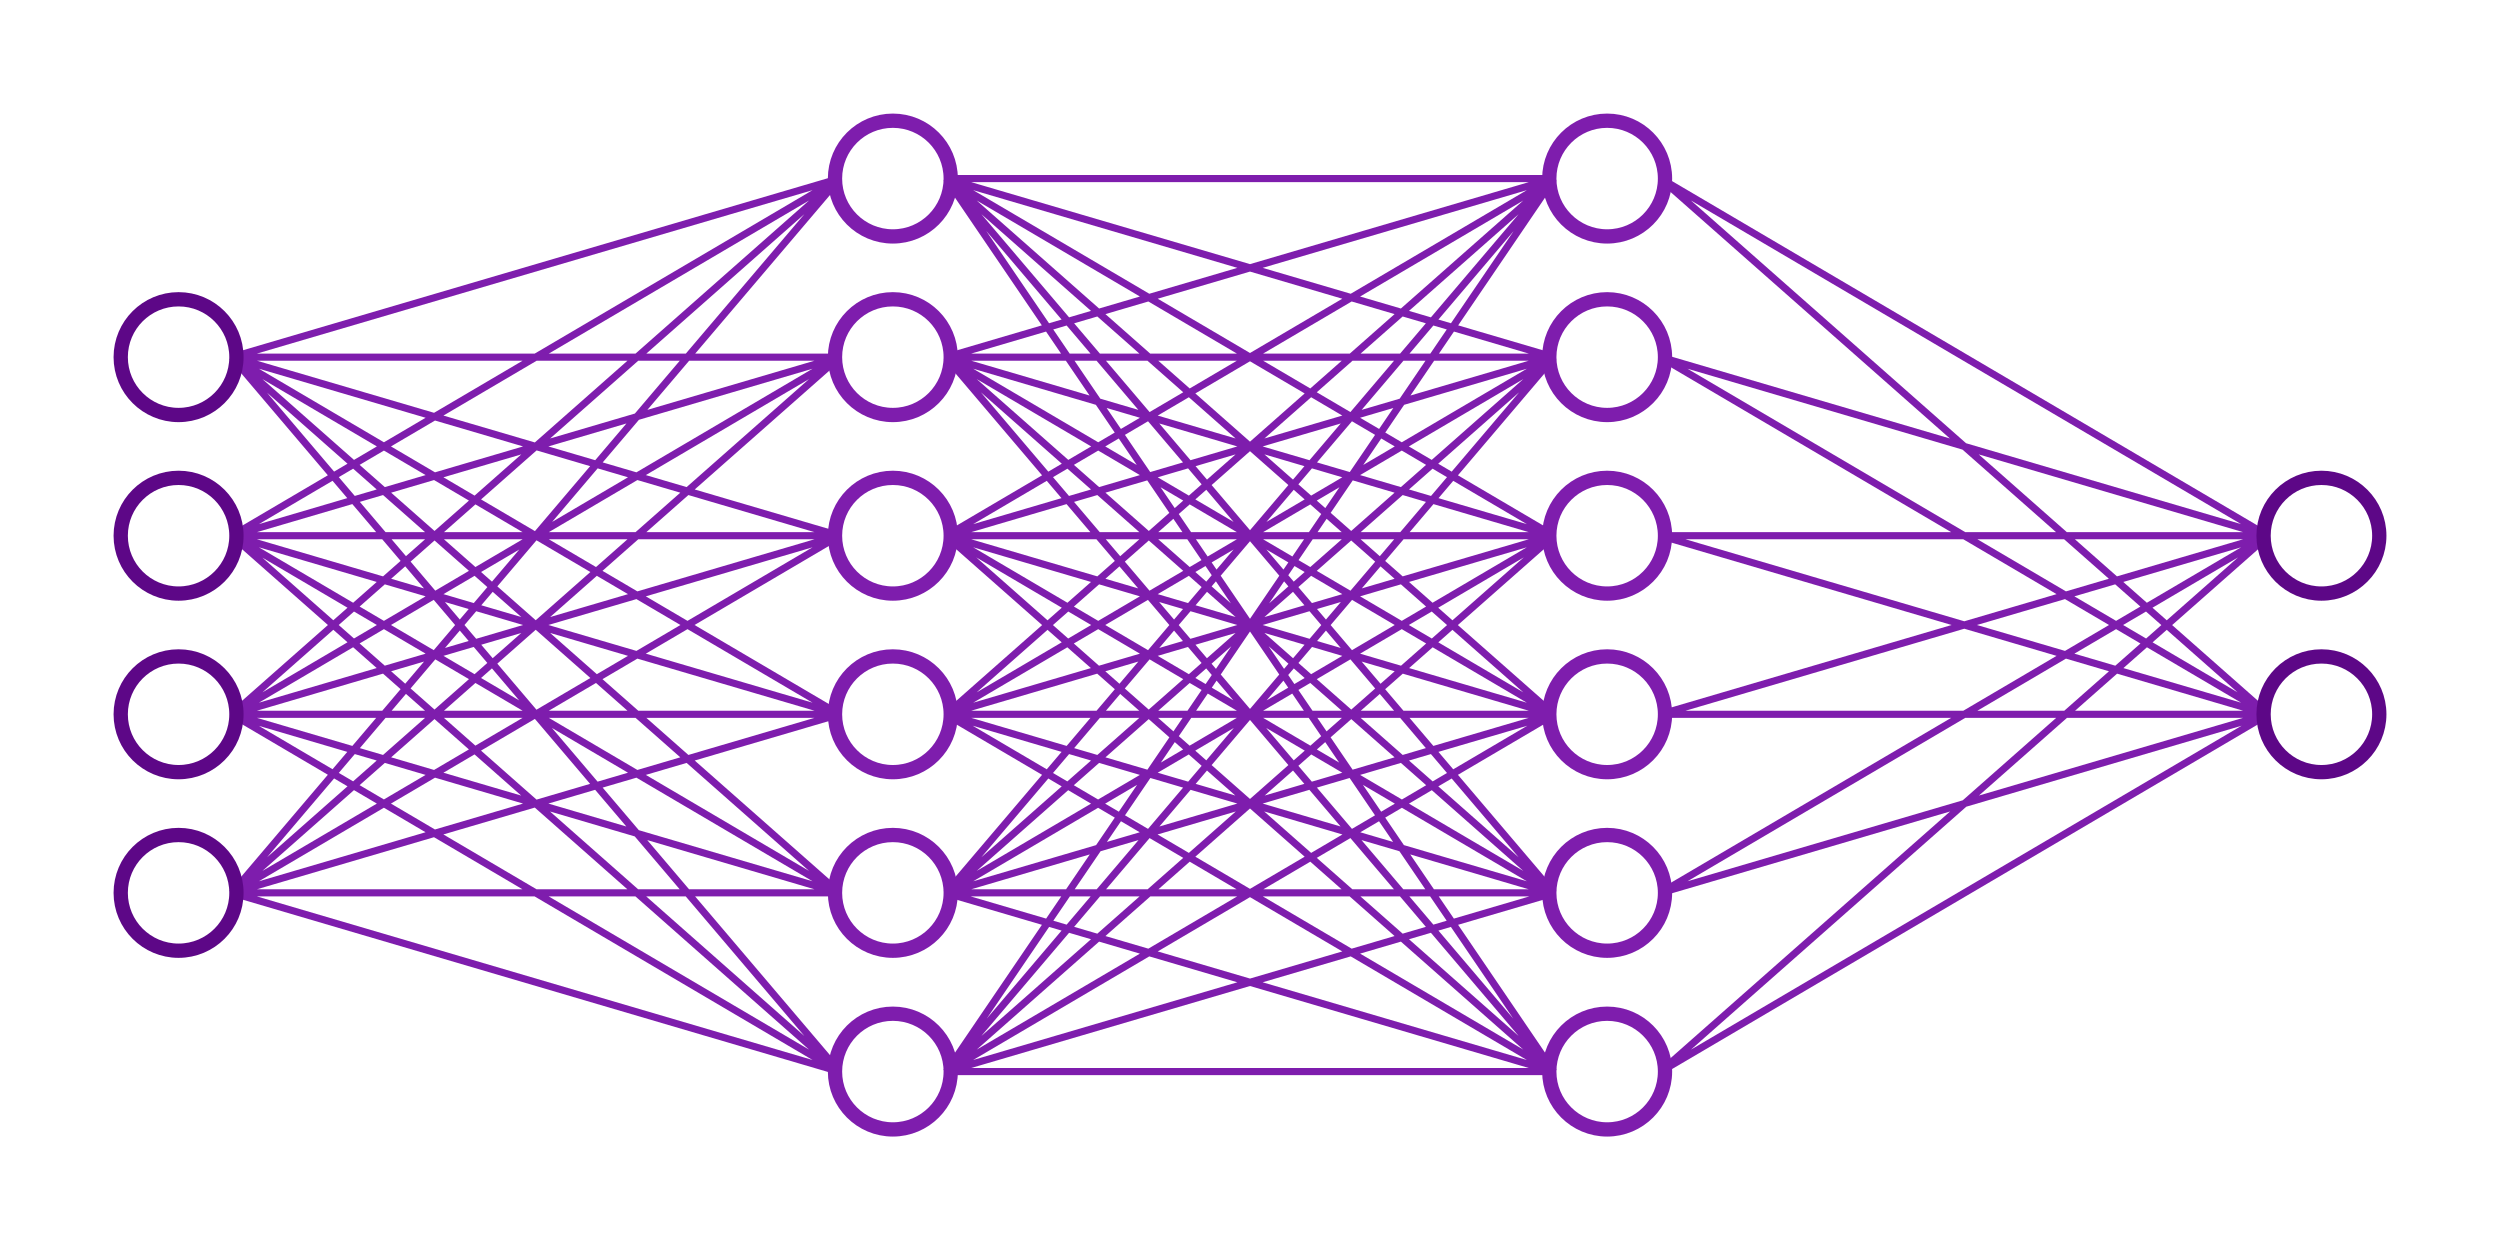
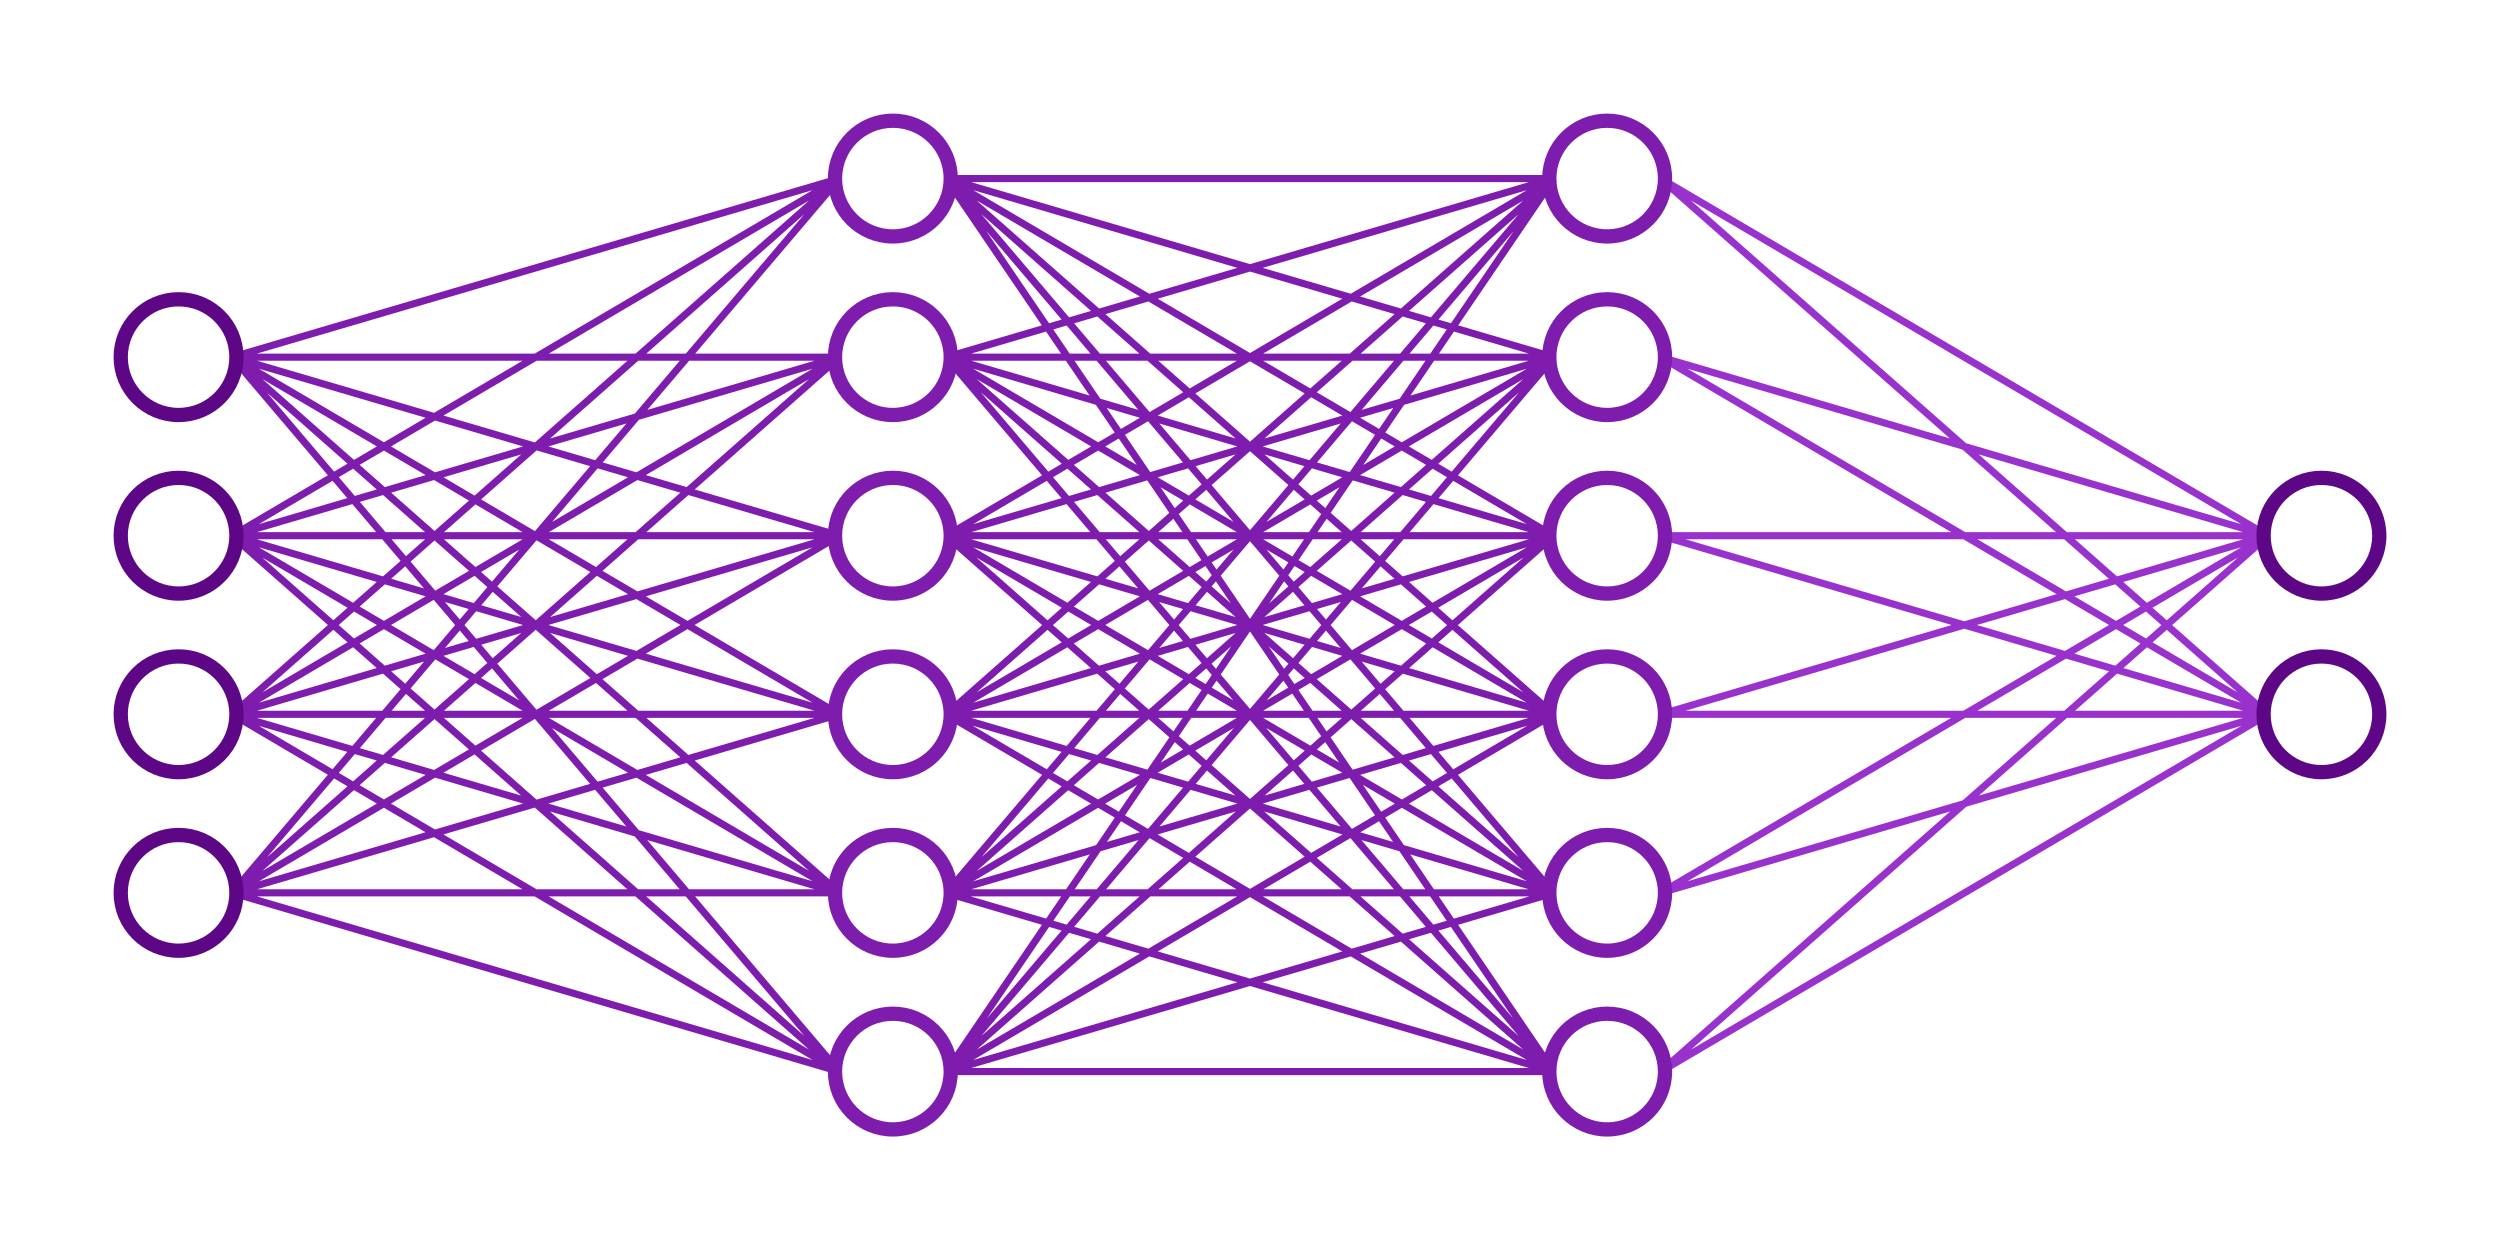
<svg xmlns="http://www.w3.org/2000/svg" viewBox="0 0 700 350">
  <path fill="none" d="M0 0h700v350H0z" />
  <g fill="none" transform="translate(0 -702.36)">
-     <g stroke="#7e1dad" stroke-width="2">
+     <g stroke="#9932CC" stroke-width="2">
      <path d="M635 902.36l-170-50M635 852.36l-170-50M465 902.36l170-50M465 952.36l170-50M635 902.36l-170-100M635 852.36l-170-100M465 952.36l170-100M465 1002.4l170-100M465 1002.4l170-150M635 902.36l-170-150M465 902.36h170M465 852.36h170" />
    </g>
    <circle cx="-650" transform="scale(-1 1)" stroke="#5d0787" cy="902.36" r="16.2" stroke-width="4" />
    <circle stroke-width="4" transform="scale(-1 1)" stroke="#5d0787" cy="852.36" cx="-650" r="16.2" />
    <g stroke="#7e1dad" stroke-width="2">
      <path d="M65 952.36l170-50M65 902.36l170-50M65 852.36l170-50M65 802.36l170-50M235 852.36l-170-50M235 902.36l-170-50M235 952.36l-170-50M235 1002.4L65 952.36M65 952.36l170-100M65 902.36l170-100M65 852.36l170-100M235 902.36l-170-100M235 952.36l-170-100M235 1002.4L65 902.36M235 1002.4L65 852.36M235 952.36l-170-150M65 902.36l170-150M65 952.36l170-150M65 952.36l170-200M235 1002.4L65 802.36M235 952.36H65M235 902.36H65M235 852.36H65M235 802.36H65" />
    </g>
    <g stroke="#5d0787" stroke-width="4">
      <circle cx="50" cy="902.36" r="16.2" />
      <circle cy="952.36" cx="50" r="16.2" />
      <circle cy="852.36" cx="50" r="16.2" />
      <circle cx="50" cy="802.36" r="16.2" />
    </g>
    <g stroke="#7e1dad">
      <g stroke-width="2">
        <path d="M435 1002.4l-170-50M435 952.36l-170-50M435 902.36l-170-50M435 852.36l-170-50M435 802.36l-170-50M265 802.36l170-50M265 852.36l170-50M265 902.36l170-50M265 952.36l170-50M265 1002.4l170-50M435 1002.4l-170-100M435 952.36l-170-100M435 902.36l-170-100M435 852.36l-170-100M265 852.36l170-100M265 902.36l170-100M265 952.36l170-100M265 1002.4l170-100M265 1002.4l170-150M265 952.36l170-150M265 902.36l170-150M435 902.36l-170-150M435 952.36l-170-150M435 1002.4l-170-150M435 1002.4l-170-200M435 952.36l-170-200M265 952.36l170-200M265 1002.4l170-200M435 1002.4l-170-250M265 1002.4l170-250M265 1002.4h170M265 952.36h170M265 902.36h170M265 852.36h170M265 802.36h170M265 752.36h170" />
      </g>
      <g stroke-width="4">
        <circle cx="-450" transform="scale(-1 1)" cy="1002.4" r="16.2" />
        <circle transform="scale(-1 1)" cy="902.36" cx="-450" r="16.2" />
        <circle cx="-450" transform="scale(-1 1)" cy="952.36" r="16.2" />
        <circle cx="-450" transform="scale(-1 1)" cy="852.36" r="16.2" />
        <circle transform="scale(-1 1)" cy="802.36" cx="-450" r="16.2" />
        <circle cx="-450" transform="scale(-1 1)" cy="752.36" r="16.2" />
        <circle cx="250" cy="1002.4" r="16.2" />
        <circle cy="902.36" cx="250" r="16.2" />
        <circle cx="250" cy="952.36" r="16.2" />
        <circle cx="250" cy="852.36" r="16.2" />
        <circle cy="802.36" cx="250" r="16.2" />
        <circle cx="250" cy="752.36" r="16.2" />
      </g>
    </g>
  </g>
</svg>
